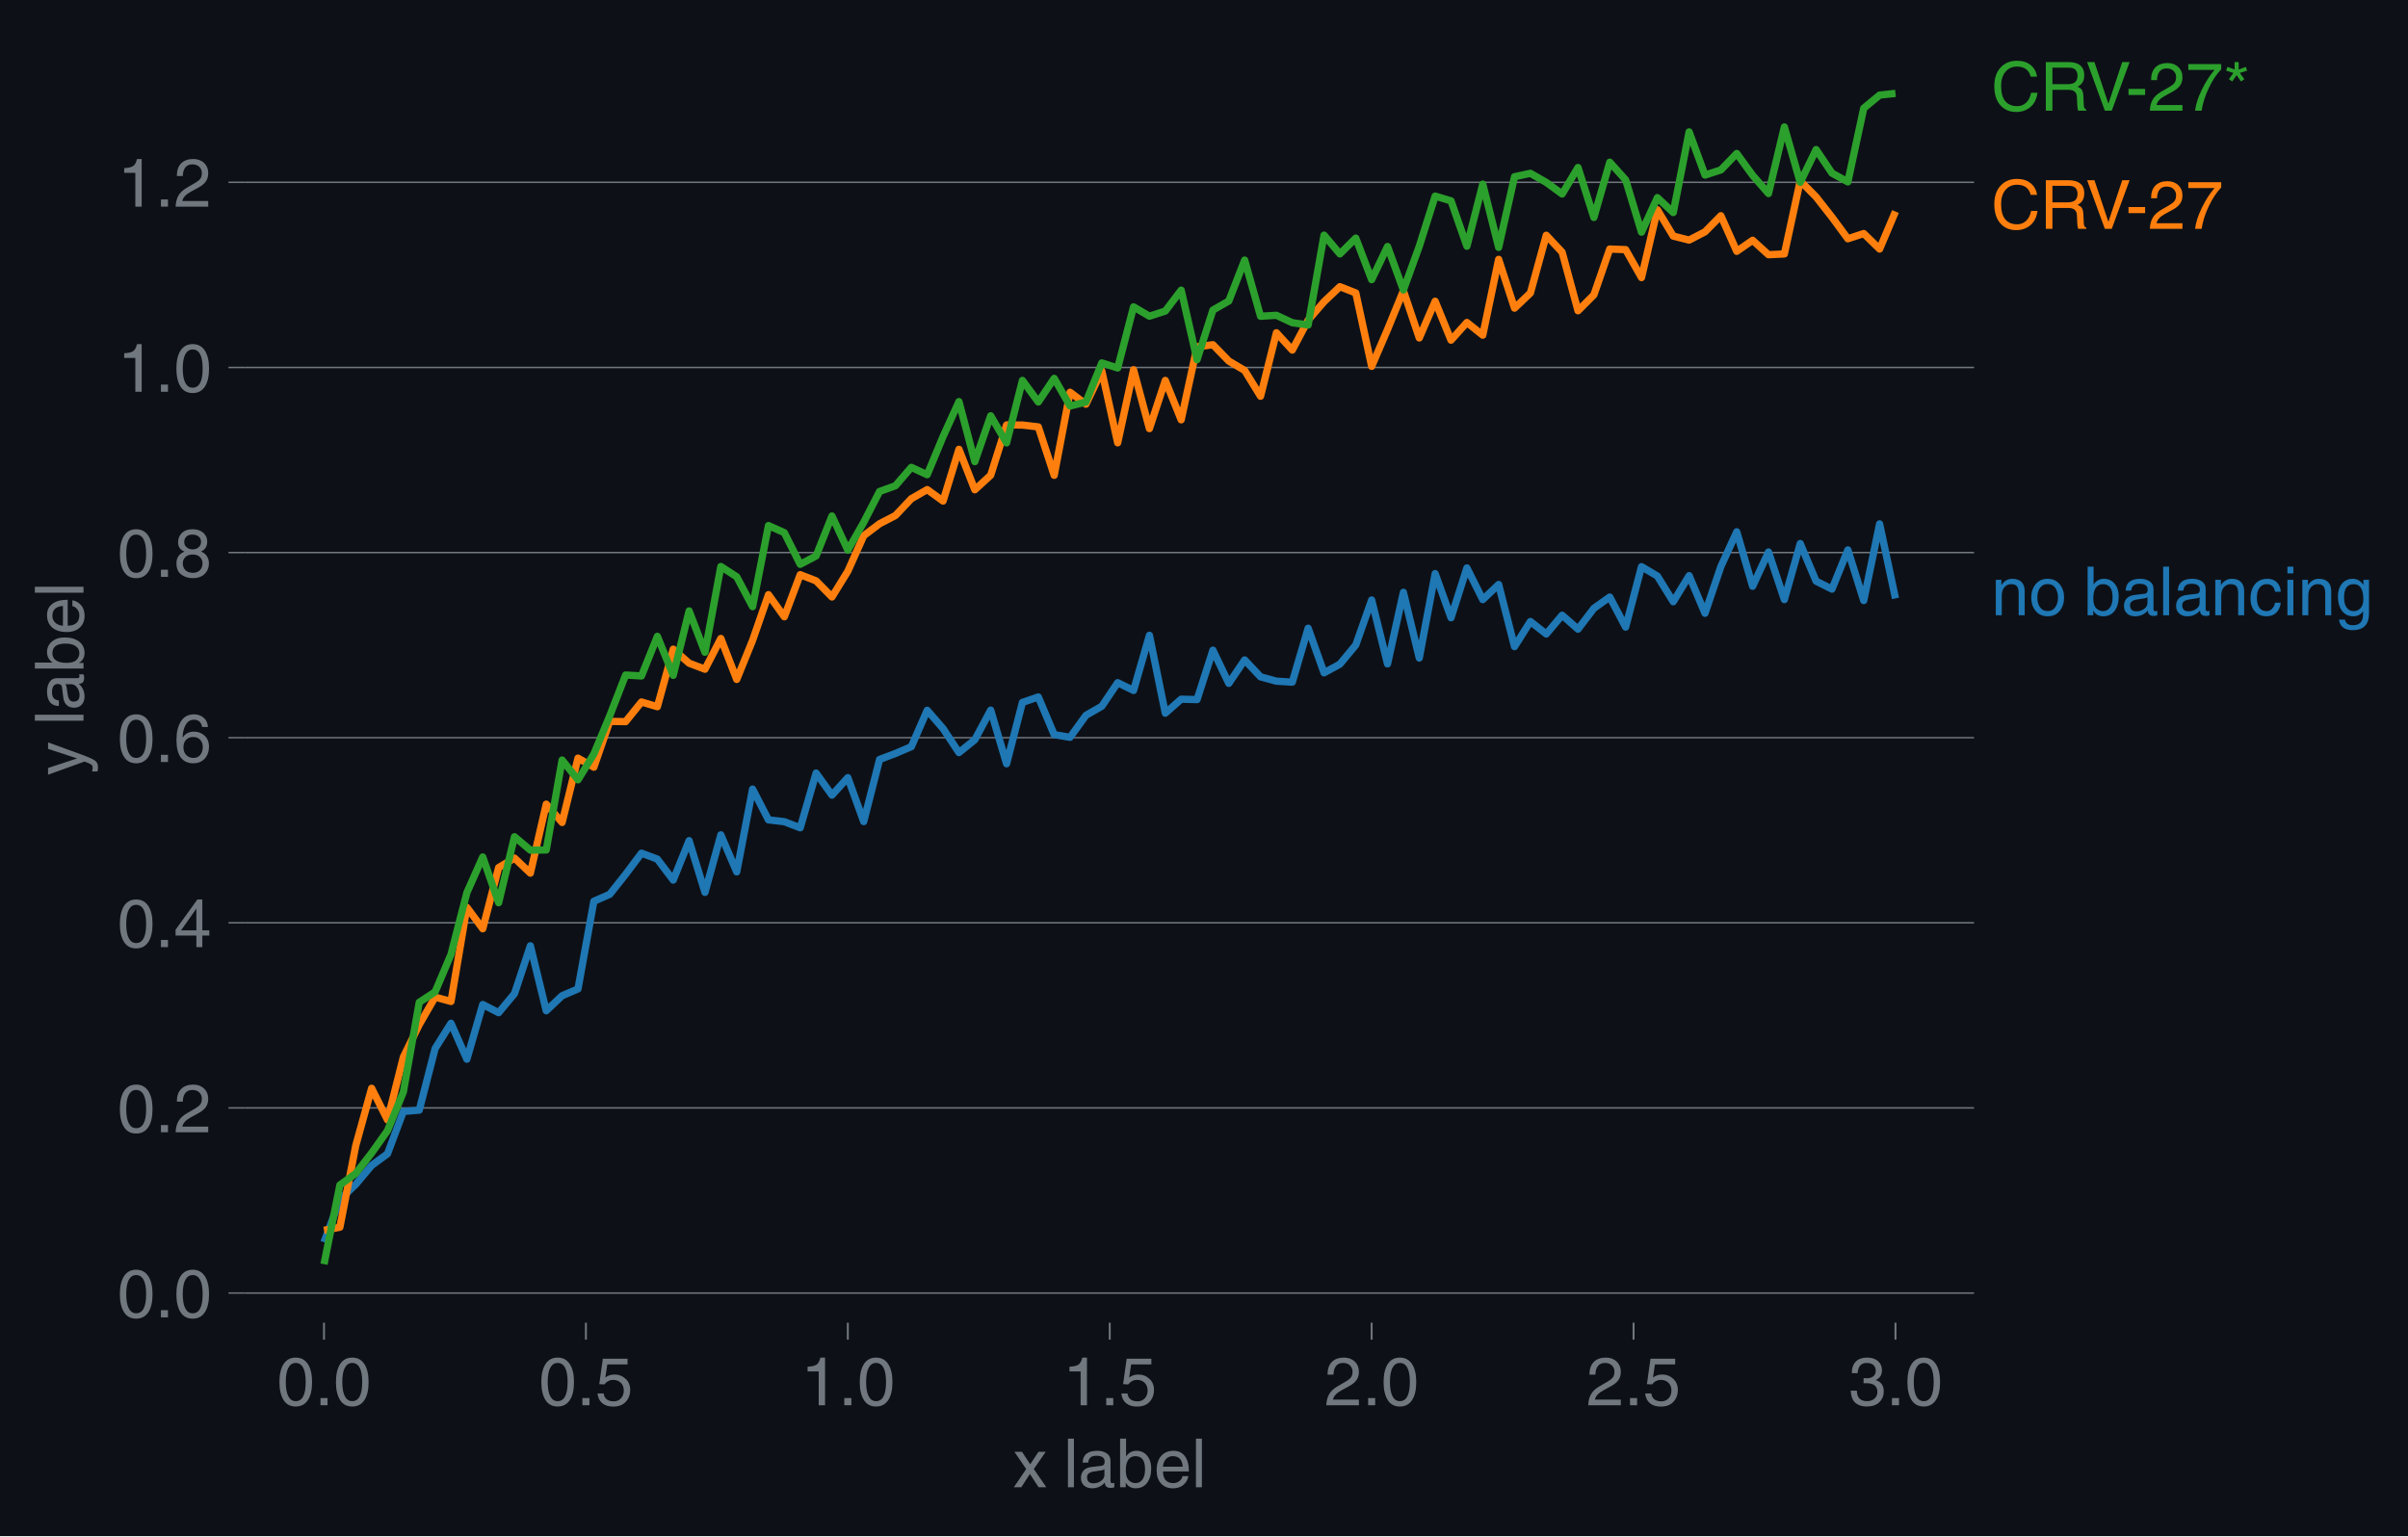
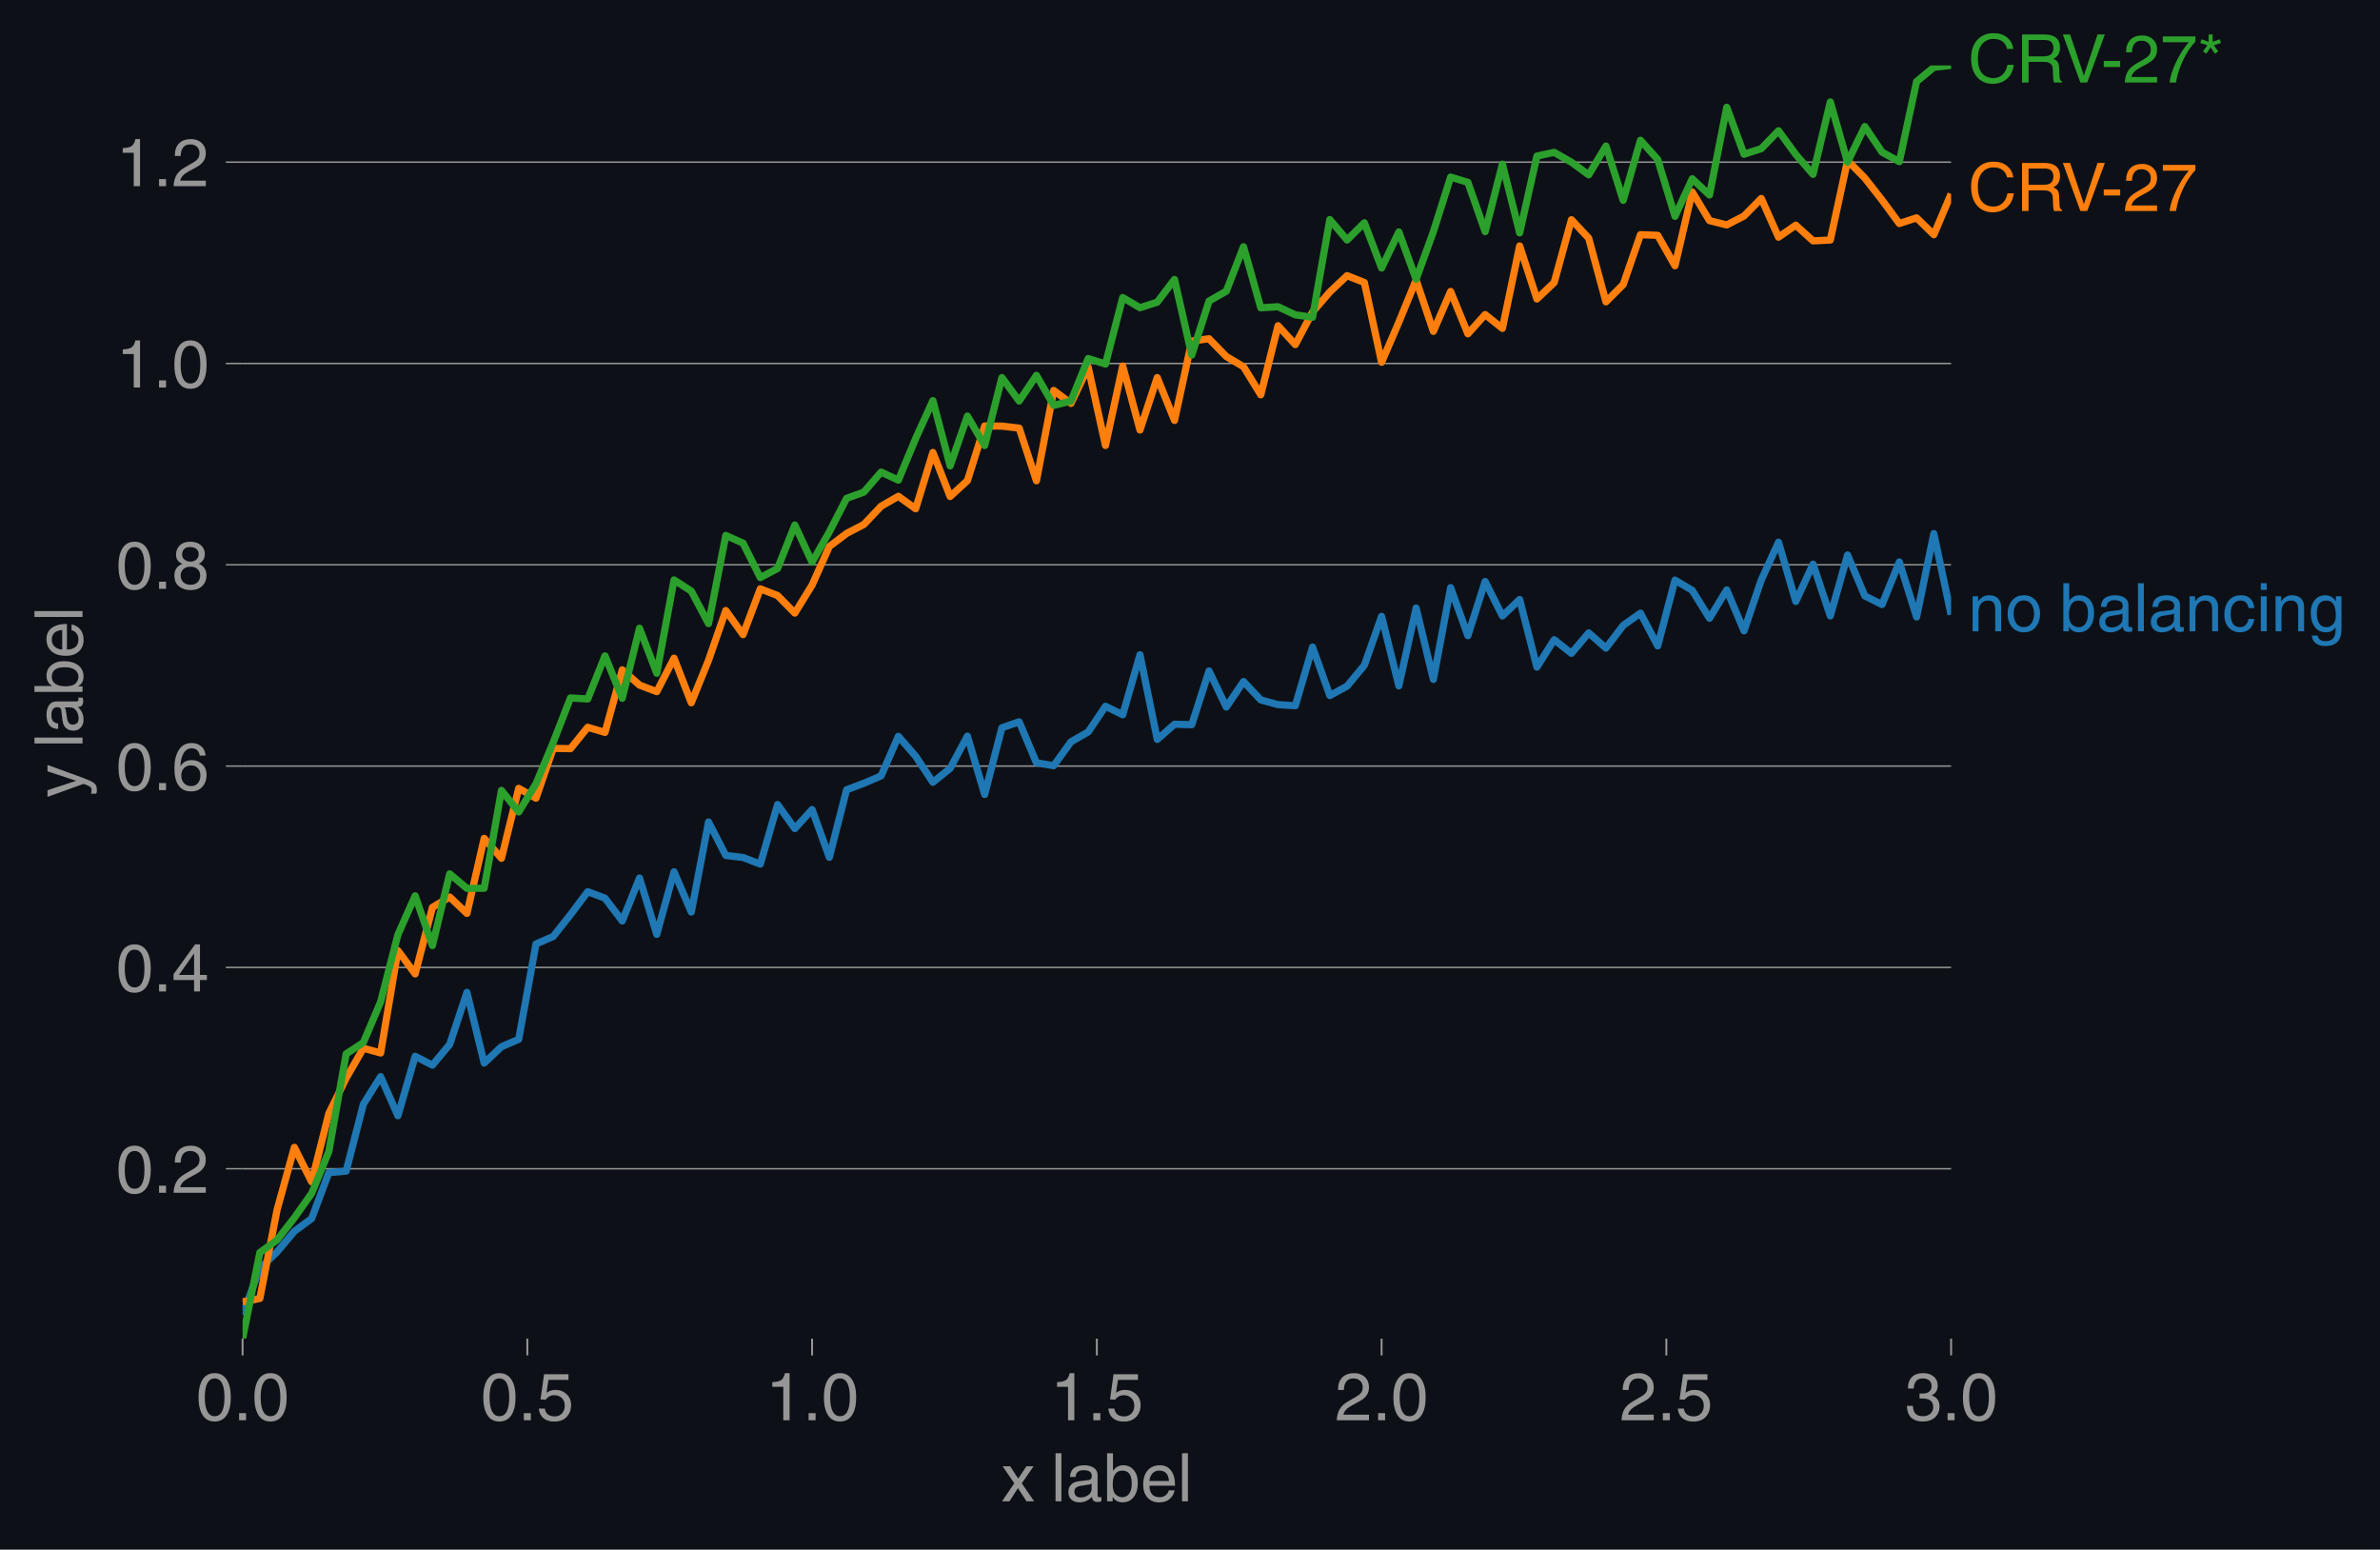
- <svg xmlns="http://www.w3.org/2000/svg" xmlns:xlink="http://www.w3.org/1999/xlink" height="423.21" viewBox="0 0 497.474 317.408" width="663.299">
+ <svg xmlns="http://www.w3.org/2000/svg" xmlns:xlink="http://www.w3.org/1999/xlink" height="431.842" viewBox="0 0 497.474 323.882" width="663.299">
  <defs>
    <style>*{stroke-linecap:butt;stroke-linejoin:round}</style>
  </defs>
  <g id="figure_1">
-     <path d="M0 317.408h497.474V0H0z" fill="#0d1117" id="patch_1" />
+     <path d="M0 323.882h497.474V0H0z" fill="#0d1117" id="patch_1" />
    <g id="axes_1">
-       <path d="M50.704 273.312h357.12V7.2H50.704z" fill="none" id="patch_2" />
+       <path d="M50.704 279.786h357.12V13.674H50.704z" fill="none" id="patch_2" />
      <g id="matplotlib.axis_1">
        <g id="xtick_1">
          <g id="line2d_1">
            <defs>
-               <path d="M0 0v3.5" id="m057e5649aa" stroke="#71777e" stroke-width=".4" />
-             </defs>
-             <use x="66.937" xlink:href="#m057e5649aa" y="273.312" fill="#71777e" stroke="#71777e" stroke-width=".4" />
-           </g>
-           <g transform="matrix(.14 0 0 -.14 57.207 290.361)" fill="#71777e" id="text_1">
+               <path d="M0 0v3.5" id="m0d89dd2334" stroke="#969696" stroke-width=".4" />
+             </defs>
+             <use x="50.704" xlink:href="#m0d89dd2334" y="279.786" fill="#969696" stroke="#969696" stroke-width=".4" />
+           </g>
+           <g transform="matrix(.14 0 0 -.14 40.974 296.835)" fill="#969696" id="text_1">
            <defs>
              <path d="M42.484 34.188q0 14.109-3.734 21.156-3.734 7.062-10.969 7.062-7.078 0-10.89-7.062-3.797-7.047-3.797-21.157 0-13.671 3.75-20.937Q20.609 6 27.78 6q7.235 0 10.969 7 3.734 7.016 3.734 21.188zm9.422 0q0-17.297-6.25-26.704-6.25-9.39-17.875-9.39-12.062 0-18.062 9.734-6 9.75-6 26.36 0 17.03 6.14 26.578 6.157 9.547 17.922 9.547 11.625 0 17.875-9.5t6.25-26.626z" id="HelveticaWorld-Regular-48" />
              <path d="M19.094 0H8.687v10.594h10.407z" id="HelveticaWorld-Regular-46" />
            </defs>
            <use xlink:href="#HelveticaWorld-Regular-48" />
            <use x="55.615" xlink:href="#HelveticaWorld-Regular-46" />
            <use x="83.398" xlink:href="#HelveticaWorld-Regular-48" />
          </g>
        </g>
        <g id="xtick_2">
-           <use x="121.046" xlink:href="#m057e5649aa" y="273.312" fill="#71777e" stroke="#71777e" stroke-width=".4" id="line2d_2" />
-           <g transform="matrix(.14 0 0 -.14 111.316 290.361)" fill="#71777e" id="text_2">
+           <use x="110.224" xlink:href="#m0d89dd2334" y="279.786" fill="#969696" stroke="#969696" stroke-width=".4" id="line2d_2" />
+           <g transform="matrix(.14 0 0 -.14 100.494 296.835)" fill="#969696" id="text_2">
            <defs>
              <path d="M14.703 40.922q5.813 4.39 13.625 4.39 9.469 0 16.281-6.296 6.813-6.297 6.813-16.22 0-10.78-6.578-17.796-6.563-7-18.422-7-10.313 0-16.266 5.047Q4.203 8.109 3.22 17.39h9.094q.671-5.672 4.437-8.672 3.766-3 10.453-3 6.485 0 10.64 4.484Q42 14.703 42 21.688q0 7.125-4.36 11.421-4.343 4.297-11.218 4.297-7.813 0-13.047-6.687l-7.563.39 5.266 37.594h36.438v-8.5H17.672z" id="HelveticaWorld-Regular-53" />
            </defs>
            <use xlink:href="#HelveticaWorld-Regular-48" />
            <use x="55.615" xlink:href="#HelveticaWorld-Regular-46" />
            <use x="83.398" xlink:href="#HelveticaWorld-Regular-53" />
          </g>
        </g>
        <g id="xtick_3">
-           <use x="175.155" xlink:href="#m057e5649aa" y="273.312" fill="#71777e" stroke="#71777e" stroke-width=".4" id="line2d_3" />
-           <g transform="matrix(.14 0 0 -.14 165.425 290.361)" fill="#71777e" id="text_3">
+           <use x="169.744" xlink:href="#m0d89dd2334" y="279.786" fill="#969696" stroke="#969696" stroke-width=".4" id="line2d_3" />
+           <g transform="matrix(.14 0 0 -.14 160.014 296.835)" fill="#969696" id="text_3">
            <defs>
              <path d="M35.89 0h-9.374v49.906H10.109v6.985q8.594.28 12.782 2.75Q27.094 62.109 29 70.313h6.89z" id="HelveticaWorld-Regular-49" />
            </defs>
            <use xlink:href="#HelveticaWorld-Regular-49" />
            <use x="55.615" xlink:href="#HelveticaWorld-Regular-46" />
            <use x="83.398" xlink:href="#HelveticaWorld-Regular-48" />
          </g>
        </g>
        <g id="xtick_4">
-           <use x="229.264" xlink:href="#m057e5649aa" y="273.312" fill="#71777e" stroke="#71777e" stroke-width=".4" id="line2d_4" />
-           <g transform="matrix(.14 0 0 -.14 219.534 290.361)" fill="#71777e" id="text_4">
+           <use x="229.264" xlink:href="#m0d89dd2334" y="279.786" fill="#969696" stroke="#969696" stroke-width=".4" id="line2d_4" />
+           <g transform="matrix(.14 0 0 -.14 219.534 296.835)" fill="#969696" id="text_4">
            <use xlink:href="#HelveticaWorld-Regular-49" />
            <use x="55.615" xlink:href="#HelveticaWorld-Regular-46" />
            <use x="83.398" xlink:href="#HelveticaWorld-Regular-53" />
          </g>
        </g>
        <g id="xtick_5">
-           <use x="283.373" xlink:href="#m057e5649aa" y="273.312" fill="#71777e" stroke="#71777e" stroke-width=".4" id="line2d_5" />
-           <g transform="matrix(.14 0 0 -.14 273.643 290.361)" fill="#71777e" id="text_5">
+           <use x="288.784" xlink:href="#m0d89dd2334" y="279.786" fill="#969696" stroke="#969696" stroke-width=".4" id="line2d_5" />
+           <g transform="matrix(.14 0 0 -.14 279.054 296.835)" fill="#969696" id="text_5">
            <defs>
              <path d="M4.39 45.125q0 12.39 6.391 18.781 6.406 6.407 17.938 6.407 9.656 0 15.812-5.86 6.157-5.86 6.157-15.14 0-7.22-3.547-12.188-3.532-4.953-10.422-8.703l-12.11-6.64Q13.922 15.921 12.5 8.296h38.188V0H2.593q.39 9.906 4.297 16.5 3.906 6.594 12.203 11.375l12.593 7.328q5.032 2.89 7.329 5.984 2.297 3.094 2.297 8.516 0 5.375-3.766 9.031-3.75 3.672-10.156 3.672-7.078 0-10.594-4.672-3.516-4.656-3.61-12.609z" id="HelveticaWorld-Regular-50" />
            </defs>
            <use xlink:href="#HelveticaWorld-Regular-50" />
            <use x="55.615" xlink:href="#HelveticaWorld-Regular-46" />
            <use x="83.398" xlink:href="#HelveticaWorld-Regular-48" />
          </g>
        </g>
        <g id="xtick_6">
-           <use x="337.482" xlink:href="#m057e5649aa" y="273.312" fill="#71777e" stroke="#71777e" stroke-width=".4" id="line2d_6" />
-           <g transform="matrix(.14 0 0 -.14 327.752 290.361)" fill="#71777e" id="text_6">
+           <use x="348.304" xlink:href="#m0d89dd2334" y="279.786" fill="#969696" stroke="#969696" stroke-width=".4" id="line2d_6" />
+           <g transform="matrix(.14 0 0 -.14 338.574 296.835)" fill="#969696" id="text_6">
            <use xlink:href="#HelveticaWorld-Regular-50" />
            <use x="55.615" xlink:href="#HelveticaWorld-Regular-46" />
            <use x="83.398" xlink:href="#HelveticaWorld-Regular-53" />
          </g>
        </g>
        <g id="xtick_7">
-           <use x="391.591" xlink:href="#m057e5649aa" y="273.312" fill="#71777e" stroke="#71777e" stroke-width=".4" id="line2d_7" />
-           <g transform="matrix(.14 0 0 -.14 381.861 290.361)" fill="#71777e" id="text_7">
+           <use x="407.824" xlink:href="#m0d89dd2334" y="279.786" fill="#969696" stroke="#969696" stroke-width=".4" id="line2d_7" />
+           <g transform="matrix(.14 0 0 -.14 398.094 296.835)" fill="#969696" id="text_7">
            <defs>
              <path d="M22.406 39.984q2.203-.187 4.594-.187 6.203 0 9.781 2.86 3.594 2.859 3.594 8.656 0 4.687-3.344 7.89-3.343 3.203-9.64 3.203-6.985 0-10.235-4.11-3.234-4.093-3.437-10.983h-8.64q0 10.984 5.765 16.984 5.765 6.016 16.937 6.016 9.922 0 15.828-5.11 5.907-5.094 5.907-13.39 0-10.704-9.032-14.5v-.204q11.72-4 11.72-16.406 0-9.906-6.595-16.265-6.593-6.344-18.703-6.344-9.906 0-16.312 5.203Q4.204 8.5 3.422 21.484H12.5q.203-8.109 4-11.797Q20.313 6 27.484 6q6.938 0 11.141 3.86 4.203 3.859 4.203 9.718 0 6.406-4.016 9.672-4 3.266-12.39 3.266-2 0-4.016-.094z" id="HelveticaWorld-Regular-51" />
            </defs>
            <use xlink:href="#HelveticaWorld-Regular-51" />
            <use x="55.615" xlink:href="#HelveticaWorld-Regular-46" />
            <use x="83.398" xlink:href="#HelveticaWorld-Regular-48" />
          </g>
        </g>
-         <g transform="matrix(.14 0 0 -.14 209.292 307.31)" fill="#71777e" id="text_8">
+         <g transform="matrix(.14 0 0 -.14 209.292 313.783)" fill="#969696" id="text_8">
          <defs>
            <path d="M49.031 0H37.703l-12.89 19.672L12.203 0H1.125l18.266 26.906L2 52.296h11.188l12.109-18.405L37.5 52.297h10.688l-17.579-25.39z" id="HelveticaWorld-Regular-120" />
            <path d="M15.375 0H6.594v71.781h8.781z" id="HelveticaWorld-Regular-108" />
            <path d="M38.375 26.703q-.969-1.015-3.828-1.656-2.86-.625-10.672-1.656-5.766-.688-8.469-2.844-2.703-2.14-2.703-5.656 0-4.297 2.281-6.688 2.297-2.39 7.329-2.39 6.296 0 11.171 3.578 4.891 3.593 4.891 8.718zM6.203 36.375q.297 8.844 5.734 13.14 5.454 4.297 15.844 4.297 8.297 0 13.907-3.765 5.624-3.75 5.624-10.844V9.078Q47.313 6 50.094 6q1.125 0 2.89.39V0Q50.594-.984 48-.984q-4.5 0-6.703 1.921-2.188 1.938-2.281 6.047-7.516-8.5-18.891-8.5-7.422 0-11.922 4.204Q3.72 6.89 3.72 13.624q0 6.89 3.906 11.125Q11.531 29 19 29.89l15.516 1.891q4.203.64 4.203 6.203 0 4.11-3.047 6.297-3.047 2.203-9.25 2.203-5.516 0-8.485-2.437-2.953-2.438-3.53-7.672z" id="HelveticaWorld-Regular-97" />
            <path d="M43.406 26.313q0 10.5-3.718 15.046-3.704 4.547-10.579 4.547-6.984-.11-10.562-5.453Q14.984 35.11 14.984 25q0-10.297 4.297-14.594Q23.578 6.11 29.297 6.11q6.5 0 10.297 5.344 3.812 5.344 3.812 14.86zM6.594 0v71.781h8.781V45.703h.203q5.61 8.11 15.14 8.11 9.766 0 15.766-7.25t6-18.876q0-13.093-6.062-21.156Q40.375-1.516 29.5-1.516q-9.578 0-14.406 8.016h-.203V0z" id="HelveticaWorld-Regular-98" />
            <path d="M42.484 30.328q-.687 8.485-4.5 12.031-3.797 3.547-10.109 3.547-6.39 0-10.328-4.5-3.922-4.484-4.172-11.078zm8.391-13.922q-1.453-8.11-7.953-13.422-5.719-4.5-15.047-4.593-10.984.093-17.438 7.203Q4 12.704 4 24.704q0 13.78 6.64 21.437 6.641 7.672 18.47 7.672 10.593 0 16.546-7.922 5.953-7.907 5.953-22.594H13.375q0-8.203 3.813-12.703Q21 6.109 28.608 6.109q5.375 0 9.235 3.235 3.86 3.25 4.25 7.062z" id="HelveticaWorld-Regular-101" />
          </defs>
          <use xlink:href="#HelveticaWorld-Regular-120" />
          <use x="50" xlink:href="#HelveticaWorld-Regular-32" />
          <use x="74.414" xlink:href="#HelveticaWorld-Regular-108" />
          <use x="96.436" xlink:href="#HelveticaWorld-Regular-97" />
          <use x="151.367" xlink:href="#HelveticaWorld-Regular-98" />
          <use x="207.861" xlink:href="#HelveticaWorld-Regular-101" />
          <use x="263.281" xlink:href="#HelveticaWorld-Regular-108" />
        </g>
      </g>
      <g id="matplotlib.axis_2">
        <g id="ytick_1">
-           <path clip-path="url(#p1b62f09333)" d="M50.704 267.18h357.12" fill="none" stroke="#71777e" stroke-linecap="square" stroke-width=".3" id="line2d_8" />
+           <path clip-path="url(#pce97caf948)" d="M50.704 244.27h357.12" fill="none" stroke="#969696" stroke-linecap="square" stroke-width=".3" id="line2d_8" />
          <g id="line2d_9">
            <defs>
-               <path d="M0 0h-3.5" id="maab8e22ba4" stroke="#71777e" stroke-width=".3" />
-             </defs>
-             <use x="50.704" xlink:href="#maab8e22ba4" y="267.179" fill="#71777e" stroke="#71777e" stroke-width=".3" />
-           </g>
-           <g transform="matrix(.14 0 0 -.14 24.244 272.204)" fill="#71777e" id="text_9">
-             <use xlink:href="#HelveticaWorld-Regular-48" />
-             <use x="55.615" xlink:href="#HelveticaWorld-Regular-46" />
-             <use x="83.398" xlink:href="#HelveticaWorld-Regular-48" />
+               <path d="M0 0h-3.5" id="md4dfb871cb" stroke="#969696" stroke-width=".3" />
+             </defs>
+             <use x="50.704" xlink:href="#md4dfb871cb" y="244.269" fill="#969696" stroke="#969696" stroke-width=".3" />
+           </g>
+           <g transform="matrix(.14 0 0 -.14 24.244 249.294)" fill="#969696" id="text_9">
+             <use xlink:href="#HelveticaWorld-Regular-48" />
+             <use x="55.615" xlink:href="#HelveticaWorld-Regular-46" />
+             <use x="83.398" xlink:href="#HelveticaWorld-Regular-50" />
          </g>
        </g>
        <g id="ytick_2">
-           <path clip-path="url(#p1b62f09333)" d="M50.704 228.928h357.12" fill="none" stroke="#71777e" stroke-linecap="square" stroke-width=".3" id="line2d_10" />
-           <use x="50.704" xlink:href="#maab8e22ba4" y="228.928" fill="#71777e" stroke="#71777e" stroke-width=".3" id="line2d_11" />
-           <g transform="matrix(.14 0 0 -.14 24.244 233.953)" fill="#71777e" id="text_10">
-             <use xlink:href="#HelveticaWorld-Regular-48" />
+           <path clip-path="url(#pce97caf948)" d="M50.704 202.193h357.12" fill="none" stroke="#969696" stroke-linecap="square" stroke-width=".3" id="line2d_10" />
+           <use x="50.704" xlink:href="#md4dfb871cb" y="202.193" fill="#969696" stroke="#969696" stroke-width=".3" id="line2d_11" />
+           <g transform="matrix(.14 0 0 -.14 24.244 207.218)" fill="#969696" id="text_10">
+             <defs>
+               <path d="M10.594 24.703h22.61v31.89h-.188zM42 17.093V0h-8.797v17.094H2.484v8.593L34.72 70.314H42v-45.61h10.297v-7.61z" id="HelveticaWorld-Regular-52" />
+             </defs>
+             <use xlink:href="#HelveticaWorld-Regular-48" />
+             <use x="55.615" xlink:href="#HelveticaWorld-Regular-46" />
+             <use x="83.398" xlink:href="#HelveticaWorld-Regular-52" />
+           </g>
+         </g>
+         <g id="ytick_3">
+           <path clip-path="url(#pce97caf948)" d="M50.704 160.117h357.12" fill="none" stroke="#969696" stroke-linecap="square" stroke-width=".3" id="line2d_12" />
+           <use x="50.704" xlink:href="#md4dfb871cb" y="160.117" fill="#969696" stroke="#969696" stroke-width=".3" id="line2d_13" />
+           <g transform="matrix(.14 0 0 -.14 24.244 165.141)" fill="#969696" id="text_11">
+             <defs>
+               <path d="M14.11 21.578q0-6.875 4.093-11.234Q22.313 6 28.906 6q6.297 0 10.032 4.438 3.734 4.453 3.734 11.687 0 6.297-3.688 10.547-3.687 4.25-10.468 4.25-6.594 0-10.5-4.156-3.907-4.157-3.907-11.188zM41.702 51.61q-.984 5.375-3.984 8.078-3 2.72-8.125 2.72-8.11 0-12.36-7.923-4.25-7.906-4.343-18.109l.203-.188q5.61 8.641 16.687 8.641 8.844 0 15.438-5.86 6.593-5.859 6.593-16.452 0-10.5-6.25-17.47-6.25-6.952-16.843-6.952-12.219 0-18.563 8.687-6.344 8.703-6.344 25.938 0 16.593 6.485 27.093 6.5 10.5 19.484 10.5 8.407 0 14.219-5.015 5.813-5 6.297-13.688z" id="HelveticaWorld-Regular-54" />
+             </defs>
+             <use xlink:href="#HelveticaWorld-Regular-48" />
+             <use x="55.615" xlink:href="#HelveticaWorld-Regular-46" />
+             <use x="83.398" xlink:href="#HelveticaWorld-Regular-54" />
+           </g>
+         </g>
+         <g id="ytick_4">
+           <path clip-path="url(#pce97caf948)" d="M50.704 118.04h357.12" fill="none" stroke="#969696" stroke-linecap="square" stroke-width=".3" id="line2d_14" />
+           <use x="50.704" xlink:href="#md4dfb871cb" y="118.041" fill="#969696" stroke="#969696" stroke-width=".3" id="line2d_15" />
+           <g transform="matrix(.14 0 0 -.14 24.244 123.065)" fill="#969696" id="text_12">
+             <defs>
+               <path d="M27.594 40.578q5.422 0 8.953 3.094 3.547 3.11 3.547 8.234 0 4.594-3.407 7.547-3.39 2.953-9.687 2.953-5.61 0-8.672-3.11-3.047-3.093-3.047-7.874 0-5.125 3.813-7.984 3.812-2.86 8.5-2.86zm.093-7.562q-6.78 0-10.64-3.766-3.86-3.766-3.86-9.234 0-6.297 3.907-10.157Q21 6 28.219 6q6.406 0 10.234 3.86 3.828 3.859 3.828 10.265 0 5.469-3.828 9.172-3.828 3.719-10.766 3.719zM49.22 52.203q0-10.594-9.032-14.797 6.204-2.781 8.86-7.36 2.656-4.562 2.656-9.733 0-10.016-6.453-16.125-6.438-6.094-17.375-6.094-9.563 0-16.813 5.25-7.25 5.25-7.25 17.062 0 11.922 11.907 16.907-9.516 3.796-9.516 13.671 0 8.297 5.64 13.813 5.641 5.516 15.641 5.516 10.016 0 15.875-5.204 5.86-5.203 5.86-12.906z" id="HelveticaWorld-Regular-56" />
+             </defs>
+             <use xlink:href="#HelveticaWorld-Regular-48" />
+             <use x="55.615" xlink:href="#HelveticaWorld-Regular-46" />
+             <use x="83.398" xlink:href="#HelveticaWorld-Regular-56" />
+           </g>
+         </g>
+         <g id="ytick_5">
+           <path clip-path="url(#pce97caf948)" d="M50.704 75.964h357.12" fill="none" stroke="#969696" stroke-linecap="square" stroke-width=".3" id="line2d_16" />
+           <use x="50.704" xlink:href="#md4dfb871cb" y="75.964" fill="#969696" stroke="#969696" stroke-width=".3" id="line2d_17" />
+           <g transform="matrix(.14 0 0 -.14 24.244 80.989)" fill="#969696" id="text_13">
+             <use xlink:href="#HelveticaWorld-Regular-49" />
+             <use x="55.615" xlink:href="#HelveticaWorld-Regular-46" />
+             <use x="83.398" xlink:href="#HelveticaWorld-Regular-48" />
+           </g>
+         </g>
+         <g id="ytick_6">
+           <path clip-path="url(#pce97caf948)" d="M50.704 33.888h357.12" fill="none" stroke="#969696" stroke-linecap="square" stroke-width=".3" id="line2d_18" />
+           <use x="50.704" xlink:href="#md4dfb871cb" y="33.888" fill="#969696" stroke="#969696" stroke-width=".3" id="line2d_19" />
+           <g transform="matrix(.14 0 0 -.14 24.244 38.913)" fill="#969696" id="text_14">
+             <use xlink:href="#HelveticaWorld-Regular-49" />
            <use x="55.615" xlink:href="#HelveticaWorld-Regular-46" />
            <use x="83.398" xlink:href="#HelveticaWorld-Regular-50" />
          </g>
        </g>
-         <g id="ytick_3">
-           <path clip-path="url(#p1b62f09333)" d="M50.704 190.677h357.12" fill="none" stroke="#71777e" stroke-linecap="square" stroke-width=".3" id="line2d_12" />
-           <use x="50.704" xlink:href="#maab8e22ba4" y="190.677" fill="#71777e" stroke="#71777e" stroke-width=".3" id="line2d_13" />
-           <g transform="matrix(.14 0 0 -.14 24.244 195.702)" fill="#71777e" id="text_11">
-             <defs>
-               <path d="M10.594 24.703h22.61v31.89h-.188zM42 17.093V0h-8.797v17.094H2.484v8.593L34.72 70.314H42v-45.61h10.297v-7.61z" id="HelveticaWorld-Regular-52" />
-             </defs>
-             <use xlink:href="#HelveticaWorld-Regular-48" />
-             <use x="55.615" xlink:href="#HelveticaWorld-Regular-46" />
-             <use x="83.398" xlink:href="#HelveticaWorld-Regular-52" />
-           </g>
-         </g>
-         <g id="ytick_4">
-           <path clip-path="url(#p1b62f09333)" d="M50.704 152.426h357.12" fill="none" stroke="#71777e" stroke-linecap="square" stroke-width=".3" id="line2d_14" />
-           <use x="50.704" xlink:href="#maab8e22ba4" y="152.426" fill="#71777e" stroke="#71777e" stroke-width=".3" id="line2d_15" />
-           <g transform="matrix(.14 0 0 -.14 24.244 157.45)" fill="#71777e" id="text_12">
-             <defs>
-               <path d="M14.11 21.578q0-6.875 4.093-11.234Q22.313 6 28.906 6q6.297 0 10.032 4.438 3.734 4.453 3.734 11.687 0 6.297-3.688 10.547-3.687 4.25-10.468 4.25-6.594 0-10.5-4.156-3.907-4.157-3.907-11.188zM41.702 51.61q-.984 5.375-3.984 8.078-3 2.72-8.125 2.72-8.11 0-12.36-7.923-4.25-7.906-4.343-18.109l.203-.188q5.61 8.641 16.687 8.641 8.844 0 15.438-5.86 6.593-5.859 6.593-16.452 0-10.5-6.25-17.47-6.25-6.952-16.843-6.952-12.219 0-18.563 8.687-6.344 8.703-6.344 25.938 0 16.593 6.485 27.093 6.5 10.5 19.484 10.5 8.407 0 14.219-5.015 5.813-5 6.297-13.688z" id="HelveticaWorld-Regular-54" />
-             </defs>
-             <use xlink:href="#HelveticaWorld-Regular-48" />
-             <use x="55.615" xlink:href="#HelveticaWorld-Regular-46" />
-             <use x="83.398" xlink:href="#HelveticaWorld-Regular-54" />
-           </g>
-         </g>
-         <g id="ytick_5">
-           <path clip-path="url(#p1b62f09333)" d="M50.704 114.175h357.12" fill="none" stroke="#71777e" stroke-linecap="square" stroke-width=".3" id="line2d_16" />
-           <use x="50.704" xlink:href="#maab8e22ba4" y="114.175" fill="#71777e" stroke="#71777e" stroke-width=".3" id="line2d_17" />
-           <g transform="matrix(.14 0 0 -.14 24.244 119.2)" fill="#71777e" id="text_13">
-             <defs>
-               <path d="M27.594 40.578q5.422 0 8.953 3.094 3.547 3.11 3.547 8.234 0 4.594-3.407 7.547-3.39 2.953-9.687 2.953-5.61 0-8.672-3.11-3.047-3.093-3.047-7.874 0-5.125 3.813-7.984 3.812-2.86 8.5-2.86zm.093-7.562q-6.78 0-10.64-3.766-3.86-3.766-3.86-9.234 0-6.297 3.907-10.157Q21 6 28.219 6q6.406 0 10.234 3.86 3.828 3.859 3.828 10.265 0 5.469-3.828 9.172-3.828 3.719-10.766 3.719zM49.22 52.203q0-10.594-9.032-14.797 6.204-2.781 8.86-7.36 2.656-4.562 2.656-9.733 0-10.016-6.453-16.125-6.438-6.094-17.375-6.094-9.563 0-16.813 5.25-7.25 5.25-7.25 17.062 0 11.922 11.907 16.907-9.516 3.796-9.516 13.671 0 8.297 5.64 13.813 5.641 5.516 15.641 5.516 10.016 0 15.875-5.204 5.86-5.203 5.86-12.906z" id="HelveticaWorld-Regular-56" />
-             </defs>
-             <use xlink:href="#HelveticaWorld-Regular-48" />
-             <use x="55.615" xlink:href="#HelveticaWorld-Regular-46" />
-             <use x="83.398" xlink:href="#HelveticaWorld-Regular-56" />
-           </g>
-         </g>
-         <g id="ytick_6">
-           <path clip-path="url(#p1b62f09333)" d="M50.704 75.924h357.12" fill="none" stroke="#71777e" stroke-linecap="square" stroke-width=".3" id="line2d_18" />
-           <use x="50.704" xlink:href="#maab8e22ba4" y="75.924" fill="#71777e" stroke="#71777e" stroke-width=".3" id="line2d_19" />
-           <g transform="matrix(.14 0 0 -.14 24.244 80.948)" fill="#71777e" id="text_14">
-             <use xlink:href="#HelveticaWorld-Regular-49" />
-             <use x="55.615" xlink:href="#HelveticaWorld-Regular-46" />
-             <use x="83.398" xlink:href="#HelveticaWorld-Regular-48" />
-           </g>
-         </g>
-         <g id="ytick_7">
-           <path clip-path="url(#p1b62f09333)" d="M50.704 37.673h357.12" fill="none" stroke="#71777e" stroke-linecap="square" stroke-width=".3" id="line2d_20" />
-           <use x="50.704" xlink:href="#maab8e22ba4" y="37.673" fill="#71777e" stroke="#71777e" stroke-width=".3" id="line2d_21" />
-           <g transform="matrix(.14 0 0 -.14 24.244 42.697)" fill="#71777e" id="text_15">
-             <use xlink:href="#HelveticaWorld-Regular-49" />
-             <use x="55.615" xlink:href="#HelveticaWorld-Regular-46" />
-             <use x="83.398" xlink:href="#HelveticaWorld-Regular-50" />
-           </g>
-         </g>
-         <g transform="matrix(0 -.14 -.14 0 17.25 160.2)" fill="#71777e" id="text_16">
+         <g transform="matrix(0 -.14 -.14 0 17.25 166.674)" fill="#969696" id="text_15">
          <defs>
            <path d="M39.016 52.297h9.562L29.891.984q-.5-1.375-.985-2.593-4.25-11.329-7.328-15.547-3.078-4.235-9.953-4.235-3.61 0-5.906.782v8.015q2.484-.89 5.468-.89 3.22 0 4.704 2.03 1.5 2.032 4.421 9.938L.875 52.297h9.922L24.812 9.719H25z" id="HelveticaWorld-Regular-121" />
          </defs>
          <use xlink:href="#HelveticaWorld-Regular-121" />
          <use x="49.609" xlink:href="#HelveticaWorld-Regular-32" />
          <use x="74.023" xlink:href="#HelveticaWorld-Regular-108" />
          <use x="96.045" xlink:href="#HelveticaWorld-Regular-97" />
          <use x="150.977" xlink:href="#HelveticaWorld-Regular-98" />
          <use x="207.471" xlink:href="#HelveticaWorld-Regular-101" />
          <use x="262.891" xlink:href="#HelveticaWorld-Regular-108" />
        </g>
      </g>
-       <path clip-path="url(#p1b62f09333)" d="M66.937 256.683l3.28-8.807 3.278-3.154 3.28-3.902 3.28-2.42 3.278-8.739 3.28-.275 3.28-12.732 3.279-5.223 3.279 7.431 3.28-11.303 3.279 1.69 3.279-3.935 3.28-9.888 3.279 13.425 3.279-3.106 3.28-1.403 3.279-18.114 3.279-1.433 3.28-4.137 3.279-4.367 3.279 1.227 3.28 4.333 3.279-8.151 3.279 10.689 3.28-11.886 3.279 7.652 3.279-17.108 3.28 6.362 3.279.381 3.279 1.255 3.28-11.313 3.279 4.567 3.279-3.62 3.28 9.086 3.279-12.839 3.279-1.239 3.28-1.4 3.279-7.52 3.279 3.775 3.28 4.964 3.279-2.651 3.279-6.121 3.28 11.083 3.279-12.679 3.279-1.125 3.28 7.779 3.279.559 3.28-4.541 3.278-1.874 3.28-4.876 3.28 1.611 3.278-11.398 3.28 16.088 3.28-2.887 3.278.085 3.28-10.211 3.28 6.858 3.278-4.844 3.28 3.49 3.28.896 3.278.208 3.28-11.149 3.28 9.218 3.278-1.795 3.28-3.956 3.28-9.3 3.278 13.207 3.28-14.794 3.28 13.576 3.279-17.439 3.279 9.123 3.28-10.296 3.279 6.546 3.279-3.127 3.28 12.843 3.279-5.195 3.279 2.583 3.28-3.881 3.279 2.885 3.279-4.31 3.28-2.33 3.279 6.214 3.279-12.49 3.28 1.942 3.279 5.304 3.279-5.382 3.28 7.77 3.279-9.654 3.279-7.186 3.28 11.26 3.279-7.085 3.279 9.836 3.28-11.58 3.279 7.77 3.279 1.644 3.28-8.096 3.279 10.457 3.279-15.84 3.28 15.399" fill="none" stroke="#1f77b4" stroke-linecap="square" stroke-width="1.5" id="line2d_22" />
-       <path clip-path="url(#p1b62f09333)" d="M66.937 254.216l3.28-.639 3.278-16.852 3.28-11.855 3.28 6.537 3.278-12.995 3.28-6.692 3.28-5.69 3.279.905 3.279-19.453 3.28 4.429 3.279-12.64 3.279-1.972 3.28 3.116 3.279-14.255 3.279 3.785 3.28-13.294 3.279 1.87 3.279-9.458 3.28.048 3.279-4.06 3.279.974 3.28-11.885 3.279 2.895 3.279 1.245 3.28-6.355 3.279 8.464 3.279-8.075 3.28-9.445 3.279 4.575 3.279-8.696 3.28 1.272 3.279 3.333 3.279-5.32 3.28-7.337 3.279-2.478 3.279-1.701 3.28-3.469 3.279-1.884 3.279 2.369 3.28-10.697 3.279 8.365 3.279-3.013 3.28-10.383 3.279.022 3.279.38 3.28 10.01 3.279-17.167 3.28 2.464 3.278-6.869 3.28 14.855 3.28-15.103 3.278 12.17 3.28-9.96 3.28 8.139 3.278-15.088 3.28-.43 3.28 3.374 3.278 1.94 3.28 5.335 3.28-13.123 3.278 3.582 3.28-6.196 3.28-3.798 3.278-3.104 3.28 1.294 3.28 15.168 3.278-7.617 3.28-8.014 3.28 9.76 3.279-7.584 3.279 8.042 3.28-3.653 3.279 2.62 3.279-15.66 3.28 10.078 3.279-3.127 3.279-11.934 3.28 3.502 3.279 12.102 3.279-3.289 3.28-9.471 3.279.124 3.279 5.78 3.28-14.015 3.279 5.44 3.279.823 3.28-1.7 3.279-3.334 3.279 7.356 3.28-2.28 3.279 2.981 3.279-.158 3.28-15.102 3.279 3.326 3.279 4.182 3.28 4.457 3.279-1.08 3.279 3.2 3.28-7.747" fill="none" stroke="#ff7f0e" stroke-linecap="square" stroke-width="1.5" id="line2d_23" />
-       <path clip-path="url(#p1b62f09333)" d="M66.937 261.216l3.28-16.355 3.278-2.393 3.28-4.225 3.28-4.618 3.278-7.996 3.28-18.522 3.28-2.157 3.279-7.742 3.279-12.751 3.28-7.383 3.279 9.455 3.279-13.634 3.28 2.767 3.279-.03 3.279-18.585 3.28 4.09 3.279-5.335 3.279-7.878 3.28-8.45 3.279.2 3.279-8.188 3.28 8.058 3.279-13.31 3.279 8.549 3.28-17.727 3.279 2.123 3.279 6.175 3.28-16.757 3.279 1.471 3.279 6.536 3.28-1.728 3.279-8.258 3.279 7.066 3.28-5.76 3.279-6.372 3.279-1.186 3.28-3.8 3.279 1.524 3.279-7.888 3.28-7.22 3.279 12.404 3.279-9.467 3.28 5.598 3.279-12.91 3.279 4.454 3.28-4.878 3.279 5.71 3.28-.823 3.278-8.084 3.28 1.05 3.28-12.634 3.278 1.934 3.28-1.062 3.28-4.316 3.278 14.37 3.28-10.255 3.28-1.878 3.278-8.452 3.28 11.604 3.28-.199 3.278 1.533 3.28.473 3.28-18.57 3.278 3.88 3.28-3.266 3.28 8.587 3.278-6.847 3.28 8.992 3.28-9.045 3.279-10.368 3.279.989 3.28 9.371 3.279-12.83 3.279 13.068 3.28-14.598 3.279-.706 3.279 1.877 3.28 2.4 3.279-5.476 3.279 10.32 3.28-11.417 3.279 3.65 3.279 10.806 3.28-7.132 3.279 3.077 3.279-16.664 3.28 8.922 3.279-1.06 3.279-3.401 3.28 4.508 3.279 3.769 3.279-13.757 3.28 11.452 3.279-6.78 3.279 4.868 3.28 1.807 3.279-15.22 3.279-2.711 3.28-.353" fill="none" stroke="#2ca02c" stroke-linecap="square" stroke-width="1.5" id="line2d_24" />
-       <g transform="matrix(.14 0 0 -.14 411.395 127.131)" fill="#1f77b4" id="text_17">
+       <path clip-path="url(#pce97caf948)" d="M50.704 274.8l3.607-9.688 3.608-3.47 3.607-4.292 3.607-2.661 3.607-9.614 3.608-.302 3.607-14.005 3.607-5.746 3.608 8.175 3.607-12.434 3.607 1.86 3.607-4.33 3.608-10.876 3.607 14.767 3.607-3.416 3.607-1.544 3.608-19.925 3.607-1.577 3.607-4.55 3.608-4.804 3.607 1.35 3.607 4.766 3.607-8.966 3.608 11.758 3.607-13.075 3.607 8.418 3.607-18.82 3.608 7 3.607.419 3.607 1.38 3.608-12.444 3.607 5.023 3.607-3.98 3.607 9.993 3.608-14.123 3.607-1.363 3.607-1.54 3.607-8.272 3.608 4.153 3.607 5.46 3.607-2.916 3.608-6.734 3.607 12.192 3.607-13.947 3.607-1.237 3.608 8.556 3.607.615 3.607-4.995 3.607-2.06 3.608-5.365 3.607 1.773 3.607-12.539 3.608 17.697 3.607-3.175 3.607.094 3.607-11.233 3.608 7.544 3.607-5.329 3.607 3.839 3.607.986 3.608.228 3.607-12.263 3.607 10.14 3.608-1.974 3.607-4.352 3.607-10.23 3.607 14.527L296 127.074l3.607 14.933 3.607-19.182 3.607 10.035 3.608-11.325 3.607 7.2 3.607-3.44 3.608 14.128 3.607-5.715 3.607 2.842 3.607-4.27 3.608 3.174 3.607-4.74 3.607-2.565 3.607 6.836 3.608-13.74 3.607 2.137 3.607 5.834 3.608-5.919 3.607 8.546 3.607-10.619 3.607-7.904 3.608 12.386 3.607-7.794 3.607 10.82 3.607-12.738 3.608 8.548 3.607 1.807 3.607-8.905 3.608 11.502 3.607-17.424 3.607 16.939" fill="none" stroke="#1f77b4" stroke-linecap="square" stroke-width="1.5" id="line2d_20" />
+       <path clip-path="url(#pce97caf948)" d="M50.704 272.086l3.607-.702 3.608-18.538 3.607-13.04 3.607 7.19 3.607-14.294 3.608-7.361 3.607-6.26 3.607.996 3.608-21.398 3.607 4.871 3.607-13.904 3.607-2.169 3.608 3.428 3.607-15.68 3.607 4.163 3.607-14.623 3.608 2.057 3.607-10.405 3.607.054 3.608-4.467 3.607 1.072 3.607-13.073 3.607 3.184 3.608 1.37 3.607-6.991 3.607 9.31 3.607-8.882 3.608-10.39 3.607 5.033 3.607-9.566 3.608 1.399 3.607 3.667 3.607-5.853 3.607-8.07 3.608-2.726 3.607-1.871 3.607-3.816 3.607-2.072 3.608 2.606 3.607-11.767 3.607 9.2 3.608-3.312 3.607-11.422 3.607.024 3.607.418 3.608 11.01 3.607-18.883 3.607 2.71 3.607-7.555 3.608 16.34 3.607-16.613 3.607 13.386 3.608-10.956 3.607 8.953 3.607-16.595 3.607-.474 3.608 3.712 3.607 2.134 3.607 5.868 3.607-14.435 3.608 3.94 3.607-6.815 3.607-4.179 3.608-3.414 3.607 1.423 3.607 16.685 3.607-8.379L296 58.524l3.607 10.736 3.607-8.342 3.607 8.846 3.608-4.018 3.607 2.882 3.607-17.226 3.608 11.085 3.607-3.439 3.607-13.128 3.607 3.853 3.608 13.312 3.607-3.618 3.607-10.418 3.607.136 3.608 6.359 3.607-15.417 3.607 5.983 3.608.907 3.607-1.872 3.607-3.667 3.607 8.093 3.608-2.51 3.607 3.28 3.607-.173 3.607-16.612 3.608 3.658 3.607 4.6 3.607 4.903 3.608-1.188 3.607 3.52 3.607-8.522" fill="none" stroke="#ff7f0e" stroke-linecap="square" stroke-width="1.5" id="line2d_21" />
+       <path clip-path="url(#pce97caf948)" d="M50.704 279.786l3.607-17.99 3.608-2.633 3.607-4.647 3.607-5.08 3.607-8.796 3.608-20.374 3.607-2.372 3.607-8.517 3.608-14.026 3.607-8.122 3.607 10.4 3.607-14.996 3.608 3.044 3.607-.033 3.607-20.444 3.607 4.5 3.608-5.87 3.607-8.665 3.607-9.295 3.608.22 3.607-9.007 3.607 8.864 3.607-14.641 3.608 9.404 3.607-19.5 3.607 2.335 3.607 6.792 3.608-18.432 3.607 1.618 3.607 7.19 3.608-1.9 3.607-9.085 3.607 7.773 3.607-6.337 3.608-7.008 3.607-1.305 3.607-4.18 3.607 1.676 3.608-8.677 3.607-7.942 3.607 13.645 3.608-10.414 3.607 6.158 3.607-14.201 3.607 4.9 3.608-5.367 3.607 6.282 3.607-.905 3.607-8.893 3.608 1.154 3.607-13.897 3.607 2.128 3.608-1.169 3.607-4.746 3.607 15.806 3.607-11.28 3.608-2.066 3.607-9.297 3.607 12.764 3.607-.219 3.608 1.686 3.607.52 3.607-20.427 3.608 4.269 3.607-3.593 3.607 9.446 3.607-7.532L296 58.372l3.607-9.95 3.607-11.405 3.607 1.087 3.608 10.309 3.607-14.113 3.607 14.375 3.608-16.058 3.607-.777 3.607 2.065 3.607 2.64 3.608-6.023 3.607 11.351 3.607-12.558 3.607 4.014 3.608 11.888 3.607-7.845 3.607 3.384 3.608-18.33 3.607 9.813 3.607-1.165 3.607-3.741 3.608 4.958 3.607 4.146 3.607-15.132L386.18 33.9l3.608-7.457 3.607 5.355 3.607 1.988 3.608-16.743 3.607-2.982 3.607-.388" fill="none" stroke="#2ca02c" stroke-linecap="square" stroke-width="1.5" id="line2d_22" />
+       <g transform="matrix(.14 0 0 -.14 411.395 131.944)" fill="#1f77b4" id="text_16">
        <defs>
          <path d="M49.219 0h-8.844v32.172q0 7.422-2.594 10.578-2.578 3.156-8.578 3.156-5.906 0-9.875-4.5-3.953-4.484-3.953-12.89V0H6.594v52.297h8.297v-7.375h.203q6.203 8.89 15.812 8.89 8.89 0 13.594-4.718 4.719-4.703 4.719-13.5z" id="HelveticaWorld-Regular-110" />
          <path d="M12.703 26.219q0-8.735 3.953-14.375 3.953-5.64 11.219-5.64 7.531 0 11.438 5.905 3.906 5.907 3.906 14.11 0 8.297-3.907 14.078-3.906 5.797-11.437 5.797-6.969 0-11.078-5.453-4.094-5.438-4.094-14.422zm-8.984 0q0 11.672 6.484 19.625 6.5 7.968 17.672 7.968 11.438 0 17.875-8.062 6.453-8.047 6.453-19.531 0-11.516-6.406-19.625-6.39-8.11-17.922-8.11-11.078 0-17.625 7.86-6.531 7.86-6.531 19.875z" id="HelveticaWorld-Regular-111" />
          <path d="M39.594 34.719q-1.89 11.187-12.39 11.187-6.5 0-10.454-5.203-3.953-5.203-3.953-14.484 0-10.11 3.656-15.11 3.672-5 10.64-5 4.688 0 8.11 3.438 3.422 3.437 4.39 8.953h8.5q-1.312-9.703-6.859-14.86-5.547-5.156-14.328-5.156-10.297 0-16.89 7.047-6.594 7.063-6.594 19.172 0 13.281 6.594 21.188 6.593 7.922 18.5 7.922 8.687 0 13.843-5.204 5.157-5.203 5.735-13.89z" id="HelveticaWorld-Regular-99" />
          <path d="M6.594 61.813v9.968h8.781v-9.969zM15.375 0H6.594v52.297h8.781z" id="HelveticaWorld-Regular-105" />
          <path d="M12.984 26.313q0-9.61 3.813-14.907Q20.609 6.11 27.094 6.11q6.312 0 10.312 4.579 4 4.593 4 13 0 11.03-3.5 16.625-3.484 5.593-10.61 5.593-7.171 0-10.75-4.765-3.562-4.766-3.562-14.828zM49.812 2.983q0-12.609-6.062-18.797-6.047-6.203-18.266-6.203-8.78 0-13.984 4.047Q6.297-13.922 5.516-6.39h8.796q.672-3.812 3.532-6.062 2.86-2.25 8.281-2.25 7.375 0 11.125 3.969 3.766 3.953 3.766 12.828v3.719h-.188q-4.937-7.329-13.922-7.329-11.187 0-17.093 8.25-5.907 8.25-5.907 20.953 0 11.625 5.953 18.875 5.97 7.25 15.829 7.25 9.906 0 15.625-8.89h.187v7.375h8.313z" id="HelveticaWorld-Regular-103" />
        </defs>
        <use xlink:href="#HelveticaWorld-Regular-110" />
        <use x="55.176" xlink:href="#HelveticaWorld-Regular-111" />
        <use x="111.084" xlink:href="#HelveticaWorld-Regular-32" />
        <use x="135.498" xlink:href="#HelveticaWorld-Regular-98" />
        <use x="191.992" xlink:href="#HelveticaWorld-Regular-97" />
        <use x="246.924" xlink:href="#HelveticaWorld-Regular-108" />
        <use x="268.945" xlink:href="#HelveticaWorld-Regular-97" />
        <use x="323.877" xlink:href="#HelveticaWorld-Regular-110" />
        <use x="379.053" xlink:href="#HelveticaWorld-Regular-99" />
        <use x="430.322" xlink:href="#HelveticaWorld-Regular-105" />
        <use x="452.344" xlink:href="#HelveticaWorld-Regular-110" />
        <use x="507.52" xlink:href="#HelveticaWorld-Regular-103" />
      </g>
-       <g transform="matrix(.14 0 0 -.14 411.395 47.284)" fill="#ff7f0e" id="text_18">
+       <g transform="matrix(.14 0 0 -.14 411.395 44.103)" fill="#ff7f0e" id="text_17">
        <defs>
          <path d="M58.016 50.203q-1.625 7.313-6.782 11.094-5.14 3.797-13.343 3.797-10.594 0-17.047-7.703-6.438-7.688-6.438-20.766 0-15.14 6.094-22.547 6.11-7.39 17.688-7.39 7.609 0 13.093 5.046 5.5 5.063 7.407 14.688h9.421Q66.22 12.594 57.625 5.344t-20.906-7.25q-14.703 0-23.516 10.11Q4.391 18.311 4.391 36.28q0 17.328 9.203 27.36 9.203 10.047 24.297 10.047 12.5 0 20.265-6.454 7.766-6.437 9.235-17.03z" id="HelveticaWorld-Regular-67" />
          <path d="M17.828 39.11h22.453q7.813 0 11.203 3.203 3.407 3.203 3.407 9.203 0 5.468-2.938 8.718-2.922 3.25-10.062 3.25H17.828zm0-39.11H8.11v71.781h33.203q11.563 0 17.516-4.937 5.969-4.922 5.969-14.36 0-6.187-2.39-10.343-2.391-4.157-7.516-6.844 4.39-1.61 6.343-4.516 1.953-2.906 2.25-9l.625-13.375q.094-3.328 1.047-4.672.953-1.343 2.672-2.125V0H55.812q-.921 2.688-1.312 8.156-.39 5.469-.39 9.86 0 2.203-.391 4.5-.39 2.297-1.719 4.14-1.313 1.86-3.86 3-2.53 1.157-6.828 1.157H17.828z" id="HelveticaWorld-Regular-82" />
          <path d="M53.328 71.781h10.875L37.891 0H27.688L1.515 71.781h10.796l20.5-61.187h.204z" id="HelveticaWorld-Regular-86" />
          <path d="M28.906 23.188H4.391v8.984h24.515z" id="HelveticaWorld-Regular-45" />
          <path d="M3.719 68.797h48.578v-7.719Q42.28 50.875 33.984 33.484 25.687 16.11 23.391 0h-9.672q1.469 13.281 9.719 30.531 8.25 17.266 18.953 29.672H3.719z" id="HelveticaWorld-Regular-55" />
        </defs>
        <use xlink:href="#HelveticaWorld-Regular-67" />
        <use x="72.314" xlink:href="#HelveticaWorld-Regular-82" />
        <use x="139.826" xlink:href="#HelveticaWorld-Regular-86" />
        <use x="198.027" xlink:href="#HelveticaWorld-Regular-45" />
        <use x="231.328" xlink:href="#HelveticaWorld-Regular-50" />
        <use x="286.943" xlink:href="#HelveticaWorld-Regular-55" />
      </g>
-       <g transform="matrix(.14 0 0 -.14 411.395 22.871)" fill="#2ca02c" id="text_19">
+       <g transform="matrix(.14 0 0 -.14 411.395 17.25)" fill="#2ca02c" id="text_18">
        <defs>
          <path d="M5.906 64.594l10.5-3.797V71.78h6V60.797l10.5 3.797 2-5.516-10.781-3.36 6.688-9.234-4.938-3.375-6.484 9.375-6.5-9.375-4.875 3.375 6.687 9.235-10.797 3.36z" id="HelveticaWorld-Regular-42" />
        </defs>
        <use xlink:href="#HelveticaWorld-Regular-67" />
        <use x="72.314" xlink:href="#HelveticaWorld-Regular-82" />
        <use x="139.826" xlink:href="#HelveticaWorld-Regular-86" />
        <use x="198.027" xlink:href="#HelveticaWorld-Regular-45" />
        <use x="231.328" xlink:href="#HelveticaWorld-Regular-50" />
        <use x="286.943" xlink:href="#HelveticaWorld-Regular-55" />
        <use x="342.559" xlink:href="#HelveticaWorld-Regular-42" />
      </g>
    </g>
  </g>
  <defs>
-     <clipPath id="p1b62f09333">
-       <path d="M50.704 7.2h357.12v266.112H50.704z" />
+     <clipPath id="pce97caf948">
+       <path d="M50.704 13.674h357.12v266.112H50.704z" />
    </clipPath>
  </defs>
</svg>
